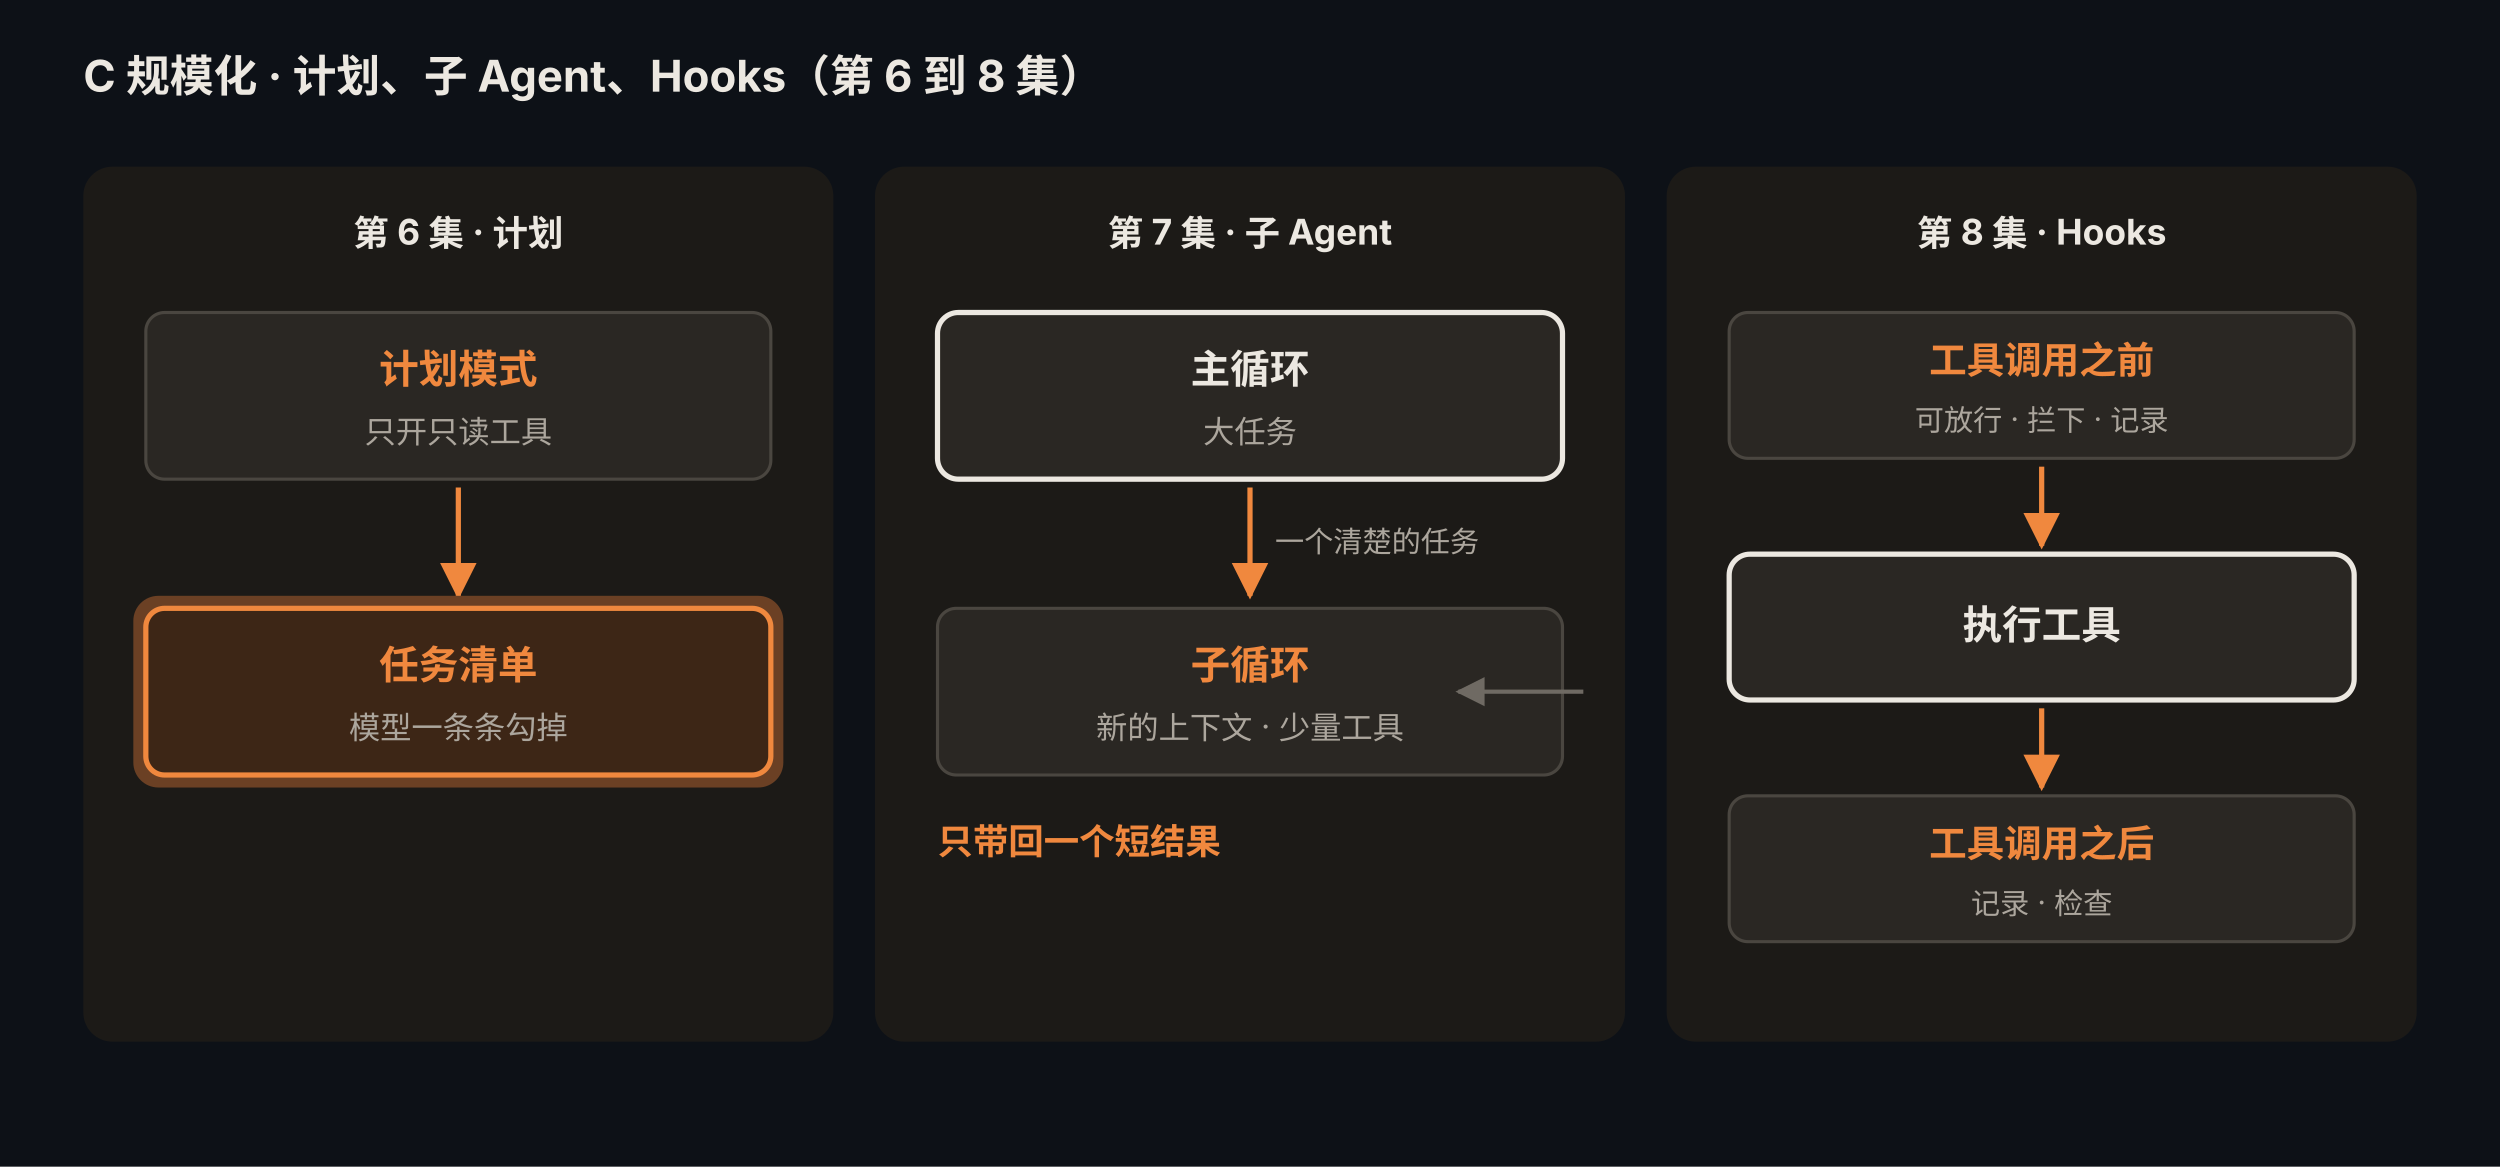
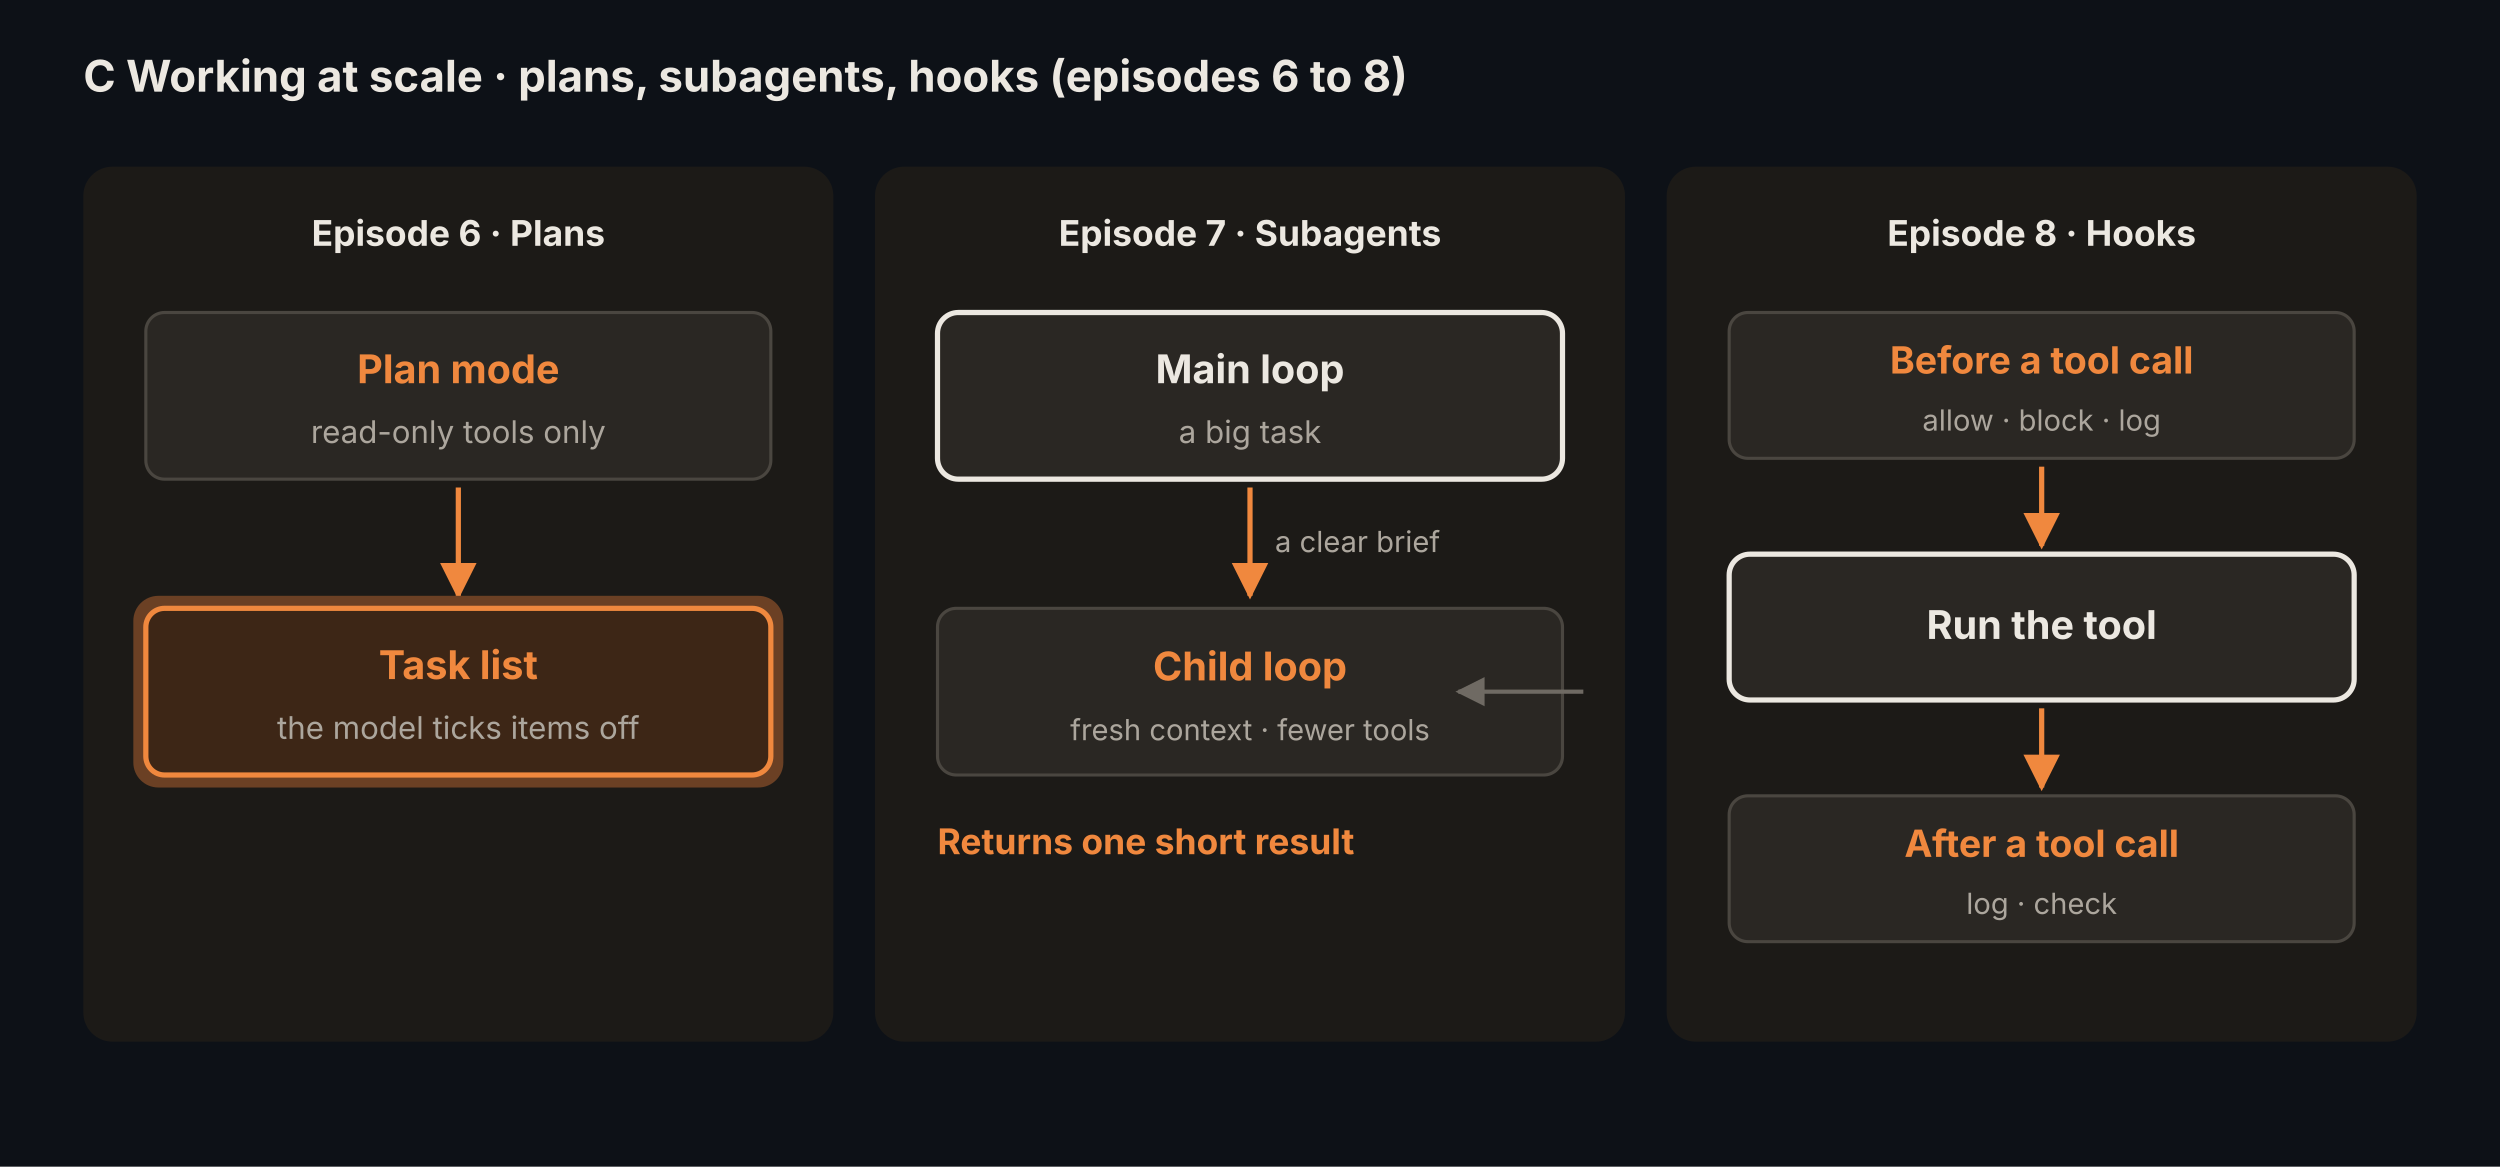
- <svg xmlns="http://www.w3.org/2000/svg" viewBox="0 0 1200 560" width="1200" height="560" font-family="Inter, -apple-system, BlinkMacSystemFont, 'Segoe UI', Helvetica, Arial, sans-serif, 'PingFang SC', 'Noto Sans CJK SC'">
+ <svg xmlns="http://www.w3.org/2000/svg" viewBox="0 0 1200 560" width="1200" height="560" font-family="Inter, -apple-system, BlinkMacSystemFont, 'Segoe UI', Helvetica, Arial, sans-serif">
  <defs>
    <marker id="aink" viewBox="0 0 10 10" refX="9" refY="5" markerWidth="7" markerHeight="7" orient="auto-start-reverse">
      <path d="M0,0 L10,5 L0,10 z" fill="#ece8e1" />
    </marker>
    <marker id="aaccent" viewBox="0 0 10 10" refX="9" refY="5" markerWidth="7" markerHeight="7" orient="auto-start-reverse">
      <path d="M0,0 L10,5 L0,10 z" fill="#f0883e" />
    </marker>
    <marker id="agrey" viewBox="0 0 10 10" refX="9" refY="5" markerWidth="7" markerHeight="7" orient="auto-start-reverse">
      <path d="M0,0 L10,5 L0,10 z" fill="#6f6a63" />
    </marker>
  </defs>
  <rect width="1200" height="560" fill="#0d1117" />
-   <text x="40" y="44" font-size="21" font-weight="700" fill="#ece8e1">C 规模化 · 计划、子 Agent、Hooks（第 6 到 8 集）</text>
+   <text x="40" y="44" font-size="21" font-weight="700" fill="#ece8e1">C  Working at scale · plans, subagents, hooks (episodes 6 to 8)</text>
  <rect x="40" y="80" width="360" height="420" rx="14" fill="#1c1a17" />
-   <text x="220" y="118" font-size="17" font-weight="700" fill="#ece8e1" text-anchor="middle">第 6 集 · 计划</text>
+   <text x="220" y="118" font-size="17" font-weight="700" fill="#ece8e1" text-anchor="middle">Episode 6 · Plans</text>
  <rect x="70" y="150" width="300" height="80" rx="9" fill="#2a2723" stroke="#4a4640" stroke-width="1.5" />
-   <text x="220" y="183.95" font-size="19" font-weight="700" fill="#f0883e" text-anchor="middle">计划模式</text>
-   <text x="220" y="212.65" font-size="15" font-weight="400" fill="#aca69d" text-anchor="middle">只开只读工具</text>
+   <text x="220" y="183.95" font-size="19" font-weight="700" fill="#f0883e" text-anchor="middle">Plan mode</text>
+   <text x="220" y="212.65" font-size="15" font-weight="400" fill="#aca69d" text-anchor="middle">read-only tools only</text>
  <path d="M220,234 L220,286" fill="none" stroke="#f0883e" stroke-width="2.5" marker-end="url(#aaccent)" />
  <rect x="64" y="286" width="312" height="92" rx="12" fill="#6b4024" />
  <rect x="70" y="292" width="300" height="80" rx="9" fill="#3d2616" stroke="#f0883e" stroke-width="2.5" />
-   <text x="220" y="325.95" font-size="19" font-weight="700" fill="#f0883e" text-anchor="middle">任务清单</text>
-   <text x="220" y="354.65" font-size="15" font-weight="400" fill="#aca69d" text-anchor="middle">模型一条条勾掉</text>
+   <text x="220" y="325.95" font-size="19" font-weight="700" fill="#f0883e" text-anchor="middle">Task list</text>
+   <text x="220" y="354.65" font-size="15" font-weight="400" fill="#aca69d" text-anchor="middle">the model ticks items off</text>
  <rect x="420" y="80" width="360" height="420" rx="14" fill="#1c1a17" />
-   <text x="600" y="118" font-size="17" font-weight="700" fill="#ece8e1" text-anchor="middle">第 7 集 · 子 Agent</text>
+   <text x="600" y="118" font-size="17" font-weight="700" fill="#ece8e1" text-anchor="middle">Episode 7 · Subagents</text>
  <rect x="450" y="150" width="300" height="80" rx="10" fill="#2a2723" stroke="#ece8e1" stroke-width="2.5" />
-   <text x="600" y="183.95" font-size="19" font-weight="700" fill="#ece8e1" text-anchor="middle">主循环</text>
-   <text x="600" y="212.65" font-size="15" font-weight="400" fill="#aca69d" text-anchor="middle">大任务</text>
+   <text x="600" y="183.95" font-size="19" font-weight="700" fill="#ece8e1" text-anchor="middle">Main loop</text>
+   <text x="600" y="212.65" font-size="15" font-weight="400" fill="#aca69d" text-anchor="middle">a big task</text>
  <path d="M600,234 L600,286" fill="none" stroke="#f0883e" stroke-width="2.5" marker-end="url(#aaccent)" />
-   <text x="612" y="265" font-size="14" font-weight="400" fill="#aca69d">一个清楚的任务</text>
+   <text x="612" y="265" font-size="14" font-weight="400" fill="#aca69d">a clear brief</text>
  <rect x="450" y="292" width="300" height="80" rx="9" fill="#2a2723" stroke="#4a4640" stroke-width="1.5" />
-   <text x="600" y="325.95" font-size="19" font-weight="700" fill="#f0883e" text-anchor="middle">子循环</text>
-   <text x="600" y="354.65" font-size="15" font-weight="400" fill="#aca69d" text-anchor="middle">新的上下文 · 少量工具</text>
+   <text x="600" y="326.6" font-size="19" font-weight="700" fill="#f0883e" text-anchor="middle">Child loop</text>
+   <text x="600" y="355.3" font-size="14" font-weight="400" fill="#aca69d" text-anchor="middle">fresh context · fewer tools</text>
  <path d="M760,332 L700,332" fill="none" stroke="#6f6a63" stroke-width="2" marker-end="url(#agrey)" />
-   <text x="450" y="410" font-size="17" font-weight="700" fill="#f0883e">只带回一个短结果</text>
+   <text x="450" y="410" font-size="17" font-weight="700" fill="#f0883e">Returns one short result</text>
  <rect x="800" y="80" width="360" height="420" rx="14" fill="#1c1a17" />
-   <text x="980" y="118" font-size="17" font-weight="700" fill="#ece8e1" text-anchor="middle">第 8 集 · Hooks</text>
+   <text x="980" y="118" font-size="17" font-weight="700" fill="#ece8e1" text-anchor="middle">Episode 8 · Hooks</text>
  <rect x="830" y="150" width="300" height="70" rx="9" fill="#2a2723" stroke="#4a4640" stroke-width="1.5" />
-   <text x="980" y="179.3" font-size="18" font-weight="700" fill="#f0883e" text-anchor="middle">工具调用之前</text>
-   <text x="980" y="206.7" font-size="14" font-weight="400" fill="#aca69d" text-anchor="middle">可放行 · 拦下 · 记录</text>
+   <text x="980" y="179.3" font-size="18" font-weight="700" fill="#f0883e" text-anchor="middle">Before a tool call</text>
+   <text x="980" y="206.7" font-size="14" font-weight="400" fill="#aca69d" text-anchor="middle">allow · block · log</text>
  <path d="M980,224 L980,262" fill="none" stroke="#f0883e" stroke-width="2.5" marker-end="url(#aaccent)" />
  <rect x="830" y="266" width="300" height="70" rx="10" fill="#2a2723" stroke="#ece8e1" stroke-width="2.5" />
-   <text x="980" y="306.7" font-size="19" font-weight="700" fill="#ece8e1" text-anchor="middle">执行工具</text>
+   <text x="980" y="306.7" font-size="19" font-weight="700" fill="#ece8e1" text-anchor="middle">Run the tool</text>
  <path d="M980,340 L980,378" fill="none" stroke="#f0883e" stroke-width="2.5" marker-end="url(#aaccent)" />
  <rect x="830" y="382" width="300" height="70" rx="9" fill="#2a2723" stroke="#4a4640" stroke-width="1.5" />
-   <text x="980" y="411.3" font-size="18" font-weight="700" fill="#f0883e" text-anchor="middle">工具调用之后</text>
-   <text x="980" y="438.7" font-size="14" font-weight="400" fill="#aca69d" text-anchor="middle">记录 · 检查</text>
+   <text x="980" y="411.3" font-size="18" font-weight="700" fill="#f0883e" text-anchor="middle">After a tool call</text>
+   <text x="980" y="438.7" font-size="14" font-weight="400" fill="#aca69d" text-anchor="middle">log · check</text>
</svg>
